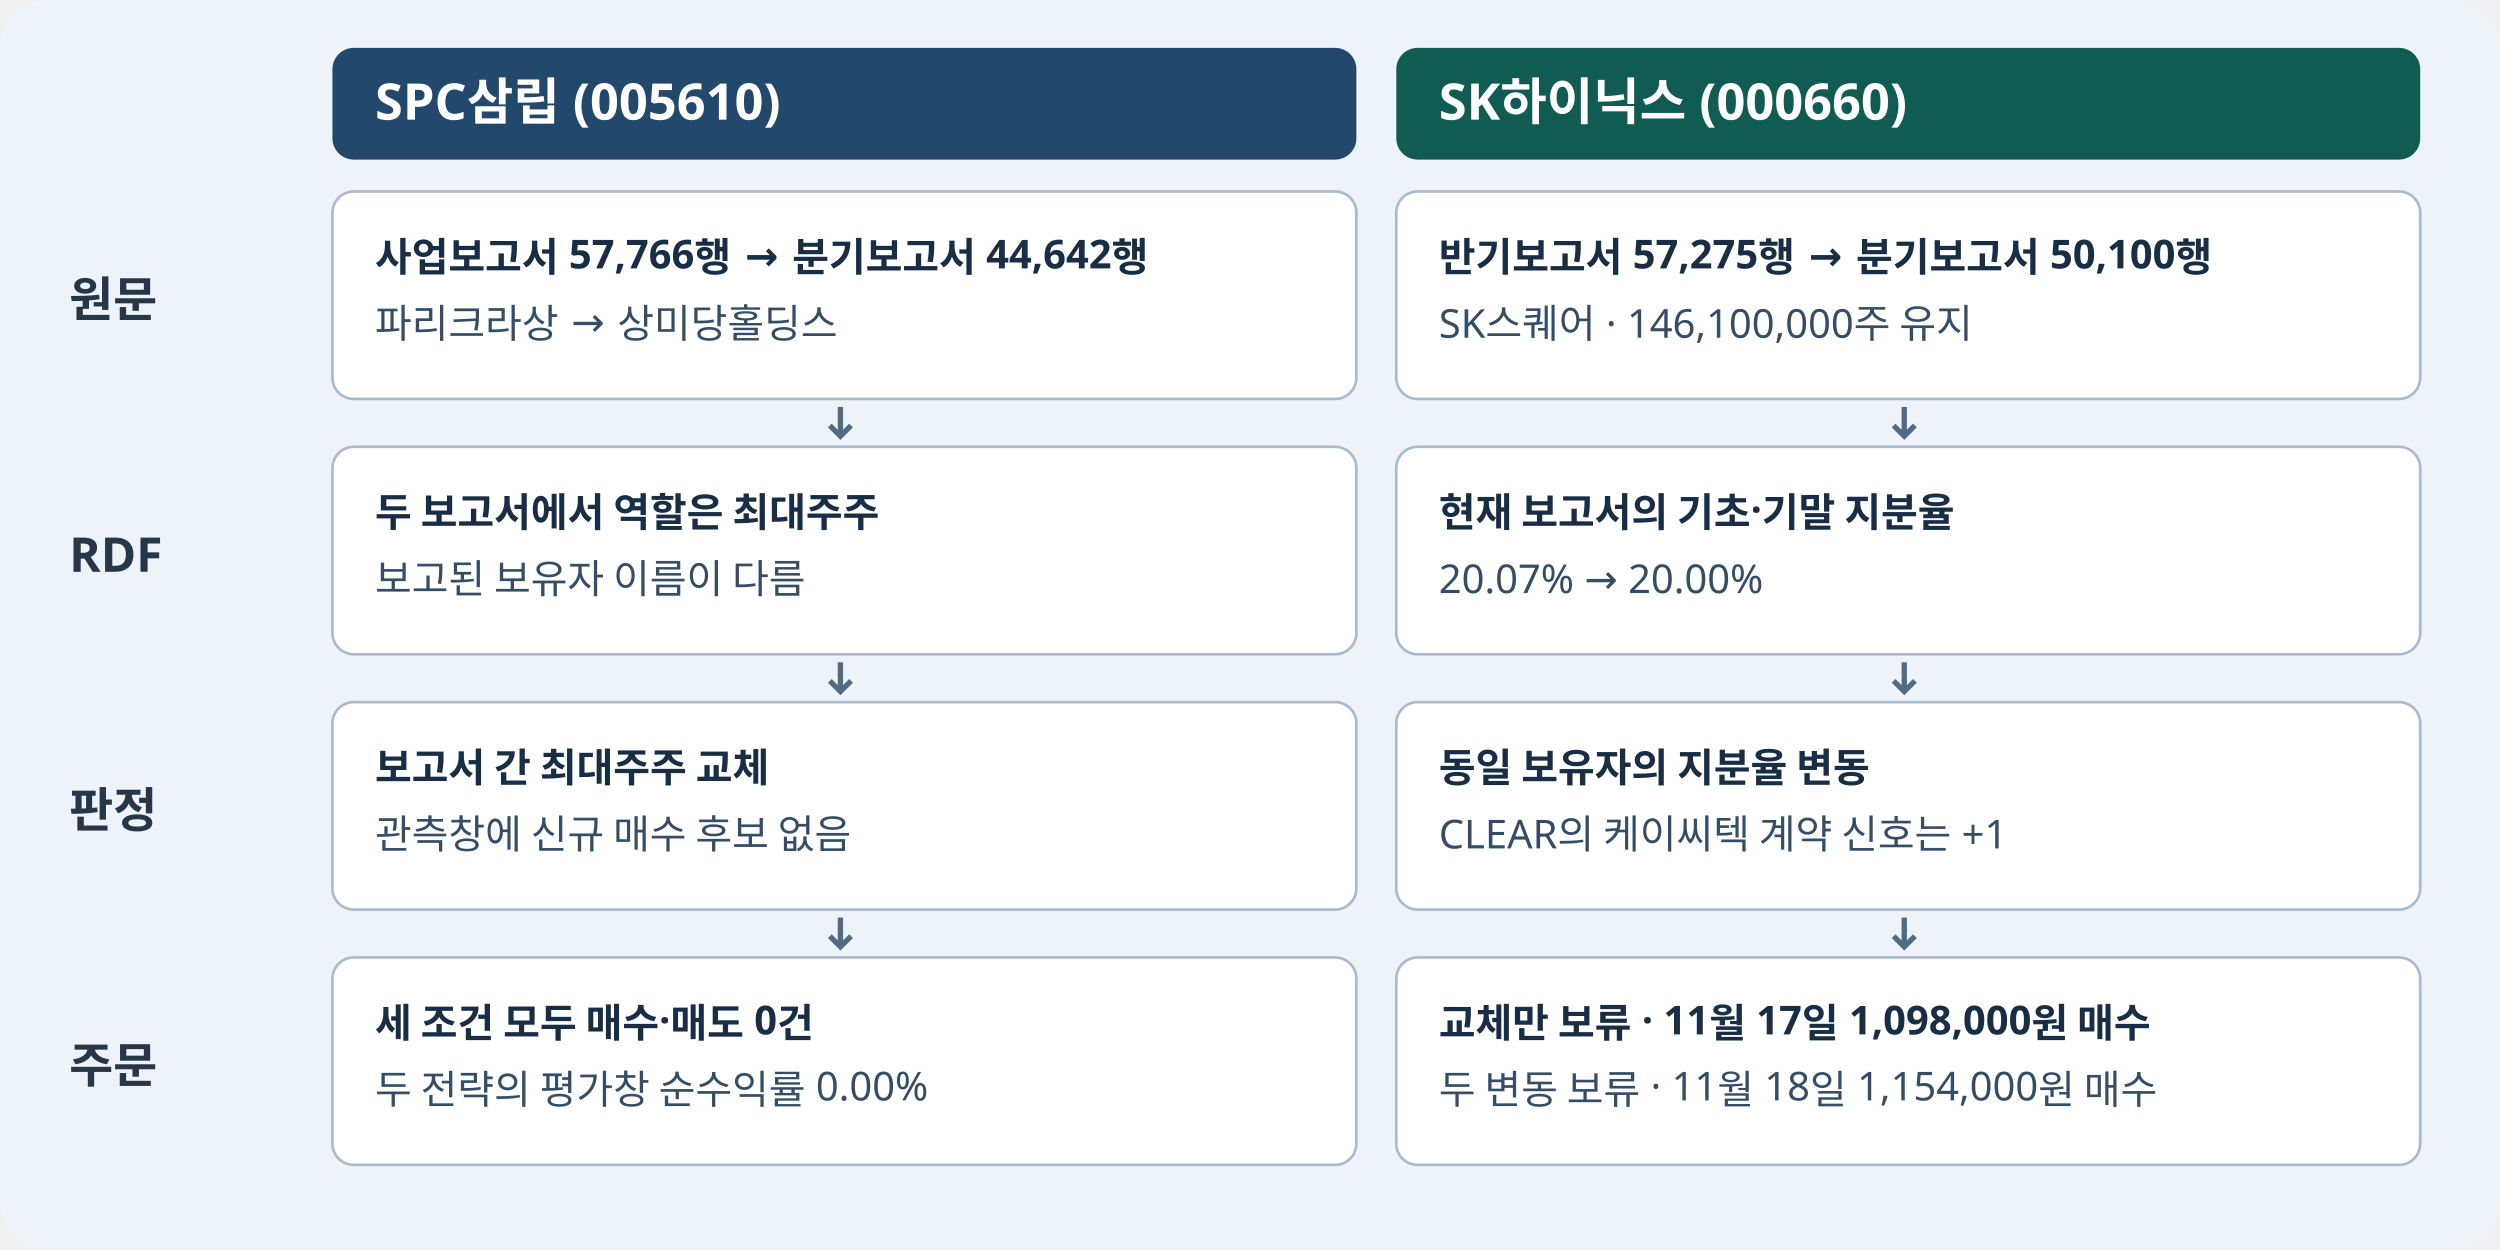
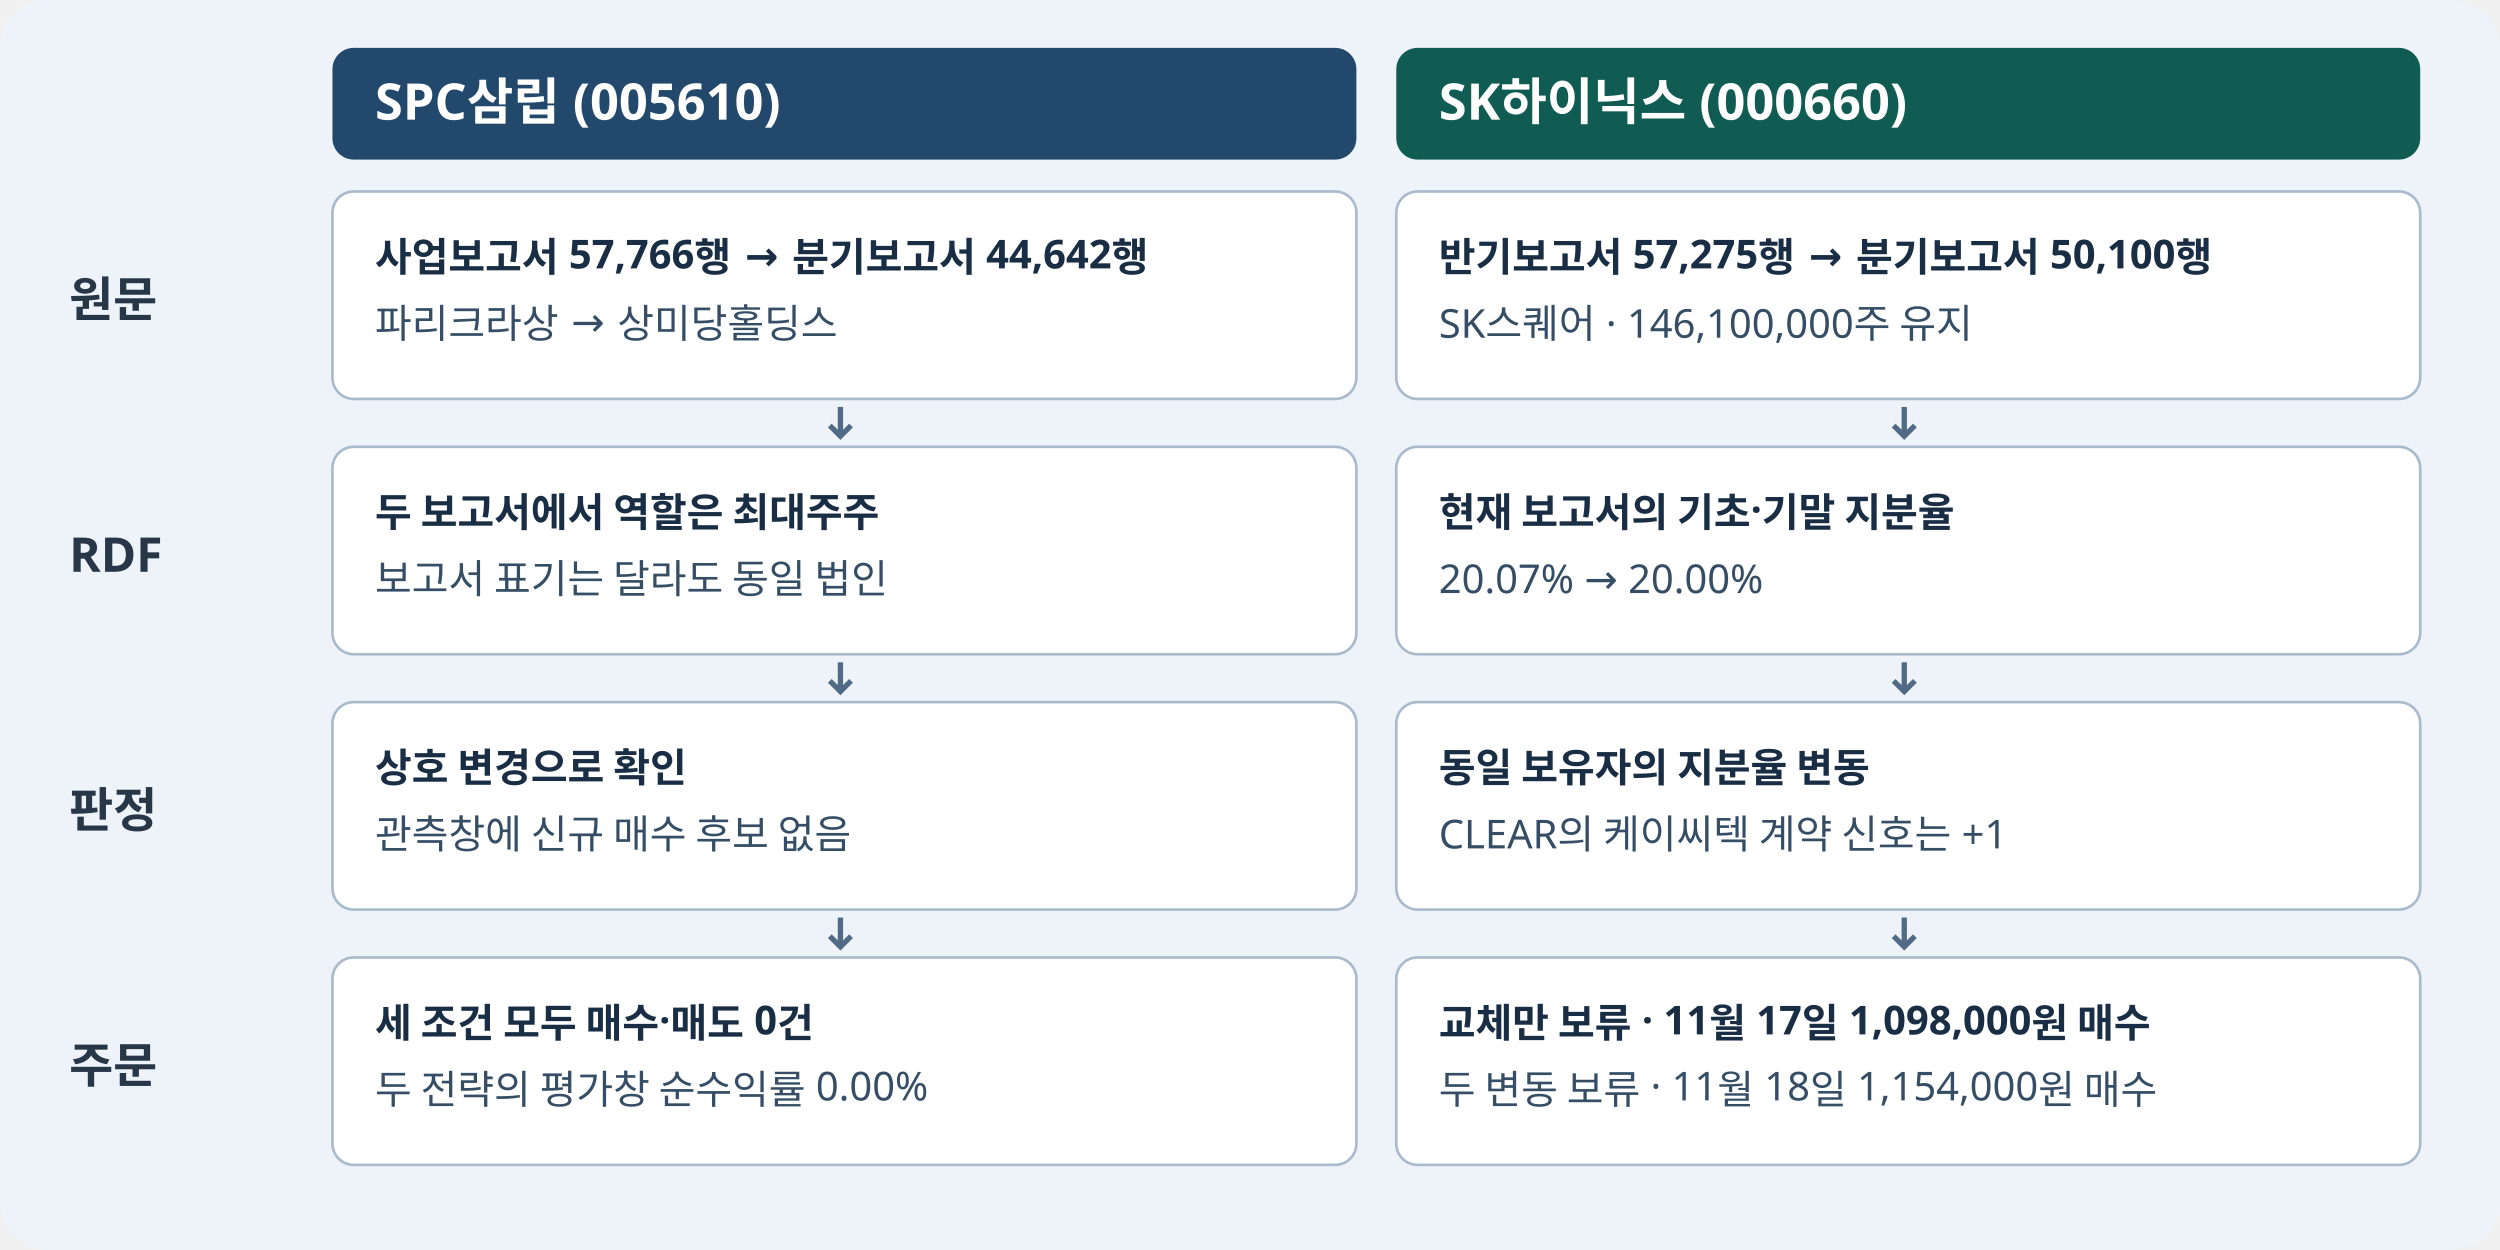
<svg xmlns="http://www.w3.org/2000/svg" width="940" height="470" viewBox="0 0 940 470" role="img" aria-labelledby="title">
  <rect width="940" height="470" rx="18" fill="#edf3f8" />
  <g font-family="Pretendard, Apple SD Gothic Neo, Malgun Gothic, sans-serif">
    <rect x="125" y="18" width="385" height="42" rx="8" fill="#22486c" />
    <text x="141" y="45" fill="#fff" font-size="19" font-weight="700">SPC삼립 (005610)</text>
    <rect x="525" y="18" width="385" height="42" rx="8" fill="#115c52" />
    <text x="541" y="45" fill="#fff" font-size="19" font-weight="700">SK하이닉스 (000660)</text>
    <text x="26" y="119" fill="#273747" font-size="18" font-weight="700">원문</text>
    <rect x="125" y="72" width="385" height="78" rx="8" fill="#fff" stroke="#aabacd" />
    <text x="141" y="102" fill="#192e44" font-size="15" font-weight="700">사업보고서 57,766행 → 분기보고서 44,642행</text>
    <text x="141" y="127" fill="#354e66" font-size="15">파리크라상 → 상미당홀딩스</text>
    <path d="M316,153v10m-4,-3l4,4l4,-4" fill="none" stroke="#516b86" stroke-width="2" />
    <rect x="525" y="72" width="385" height="78" rx="8" fill="#fff" stroke="#aabacd" />
    <text x="541" y="102" fill="#192e44" font-size="15" font-weight="700">반기보고서 57,275행 → 분기보고서 50,100행</text>
    <text x="541" y="127" fill="#354e66" font-size="15">SK스퀘어 · 146,100,000주 유지</text>
    <path d="M716,153v10m-4,-3l4,4l4,-4" fill="none" stroke="#516b86" stroke-width="2" />
    <text x="26" y="215" fill="#273747" font-size="18" font-weight="700">RDF</text>
    <rect x="125" y="168" width="385" height="78" rx="8" fill="#fff" stroke="#aabacd" />
    <text x="141" y="198" fill="#192e44" font-size="15" font-weight="700">두 보고서에서 역할은 최대주주</text>
-     <text x="141" y="223" fill="#354e66" font-size="15">보고된 보유자 이름이 다름</text>
+     <text x="141" y="223" fill="#354e66" font-size="15">보고서 표기는 달라도 동일 법인</text>
    <path d="M316,249v10m-4,-3l4,4l4,-4" fill="none" stroke="#516b86" stroke-width="2" />
    <rect x="525" y="168" width="385" height="78" rx="8" fill="#fff" stroke="#aabacd" />
    <text x="541" y="198" fill="#192e44" font-size="15" font-weight="700">현재 보고서의 기초·기말 지분율</text>
    <text x="541" y="223" fill="#354e66" font-size="15">20.07% → 20.00%</text>
    <path d="M716,249v10m-4,-3l4,4l4,-4" fill="none" stroke="#516b86" stroke-width="2" />
    <text x="26" y="311" fill="#273747" font-size="18" font-weight="700">판정</text>
    <rect x="125" y="264" width="385" height="78" rx="8" fill="#fff" stroke="#aabacd" />
-     <text x="141" y="294" fill="#192e44" font-size="15" font-weight="700">보고서 간 최대주주 교체</text>
+     <text x="141" y="294" fill="#192e44" font-size="15" font-weight="700">상호 변경으로 확인</text>
    <text x="141" y="319" fill="#354e66" font-size="15">관측창에 신규 매수 후보 없음</text>
    <path d="M316,345v10m-4,-3l4,4l4,-4" fill="none" stroke="#516b86" stroke-width="2" />
    <rect x="525" y="264" width="385" height="78" rx="8" fill="#fff" stroke="#aabacd" />
    <text x="541" y="294" fill="#192e44" font-size="15" font-weight="700">동일 보유자의 지분율 변동</text>
    <text x="541" y="319" fill="#354e66" font-size="15">CLEAR의 케이씨텍 계약 신호는 +1</text>
    <path d="M716,345v10m-4,-3l4,4l4,-4" fill="none" stroke="#516b86" stroke-width="2" />
    <text x="26" y="407" fill="#273747" font-size="18" font-weight="700">주문</text>
    <rect x="125" y="360" width="385" height="78" rx="8" fill="#fff" stroke="#aabacd" />
    <text x="141" y="390" fill="#192e44" font-size="15" font-weight="700">세 조건 모두 매수·매도 0건</text>
    <text x="141" y="415" fill="#354e66" font-size="15">두 전략의 평가창 순수익률 0.00%</text>
    <rect x="525" y="360" width="385" height="78" rx="8" fill="#fff" stroke="#aabacd" />
    <text x="541" y="390" fill="#192e44" font-size="15" font-weight="700">교체만 보류 · 11월 17일 1,098,000원 매수</text>
    <text x="541" y="415" fill="#354e66" font-size="15">두 변동 보류 · 11월 18일 1,154,000원 매수</text>
  </g>
</svg>
